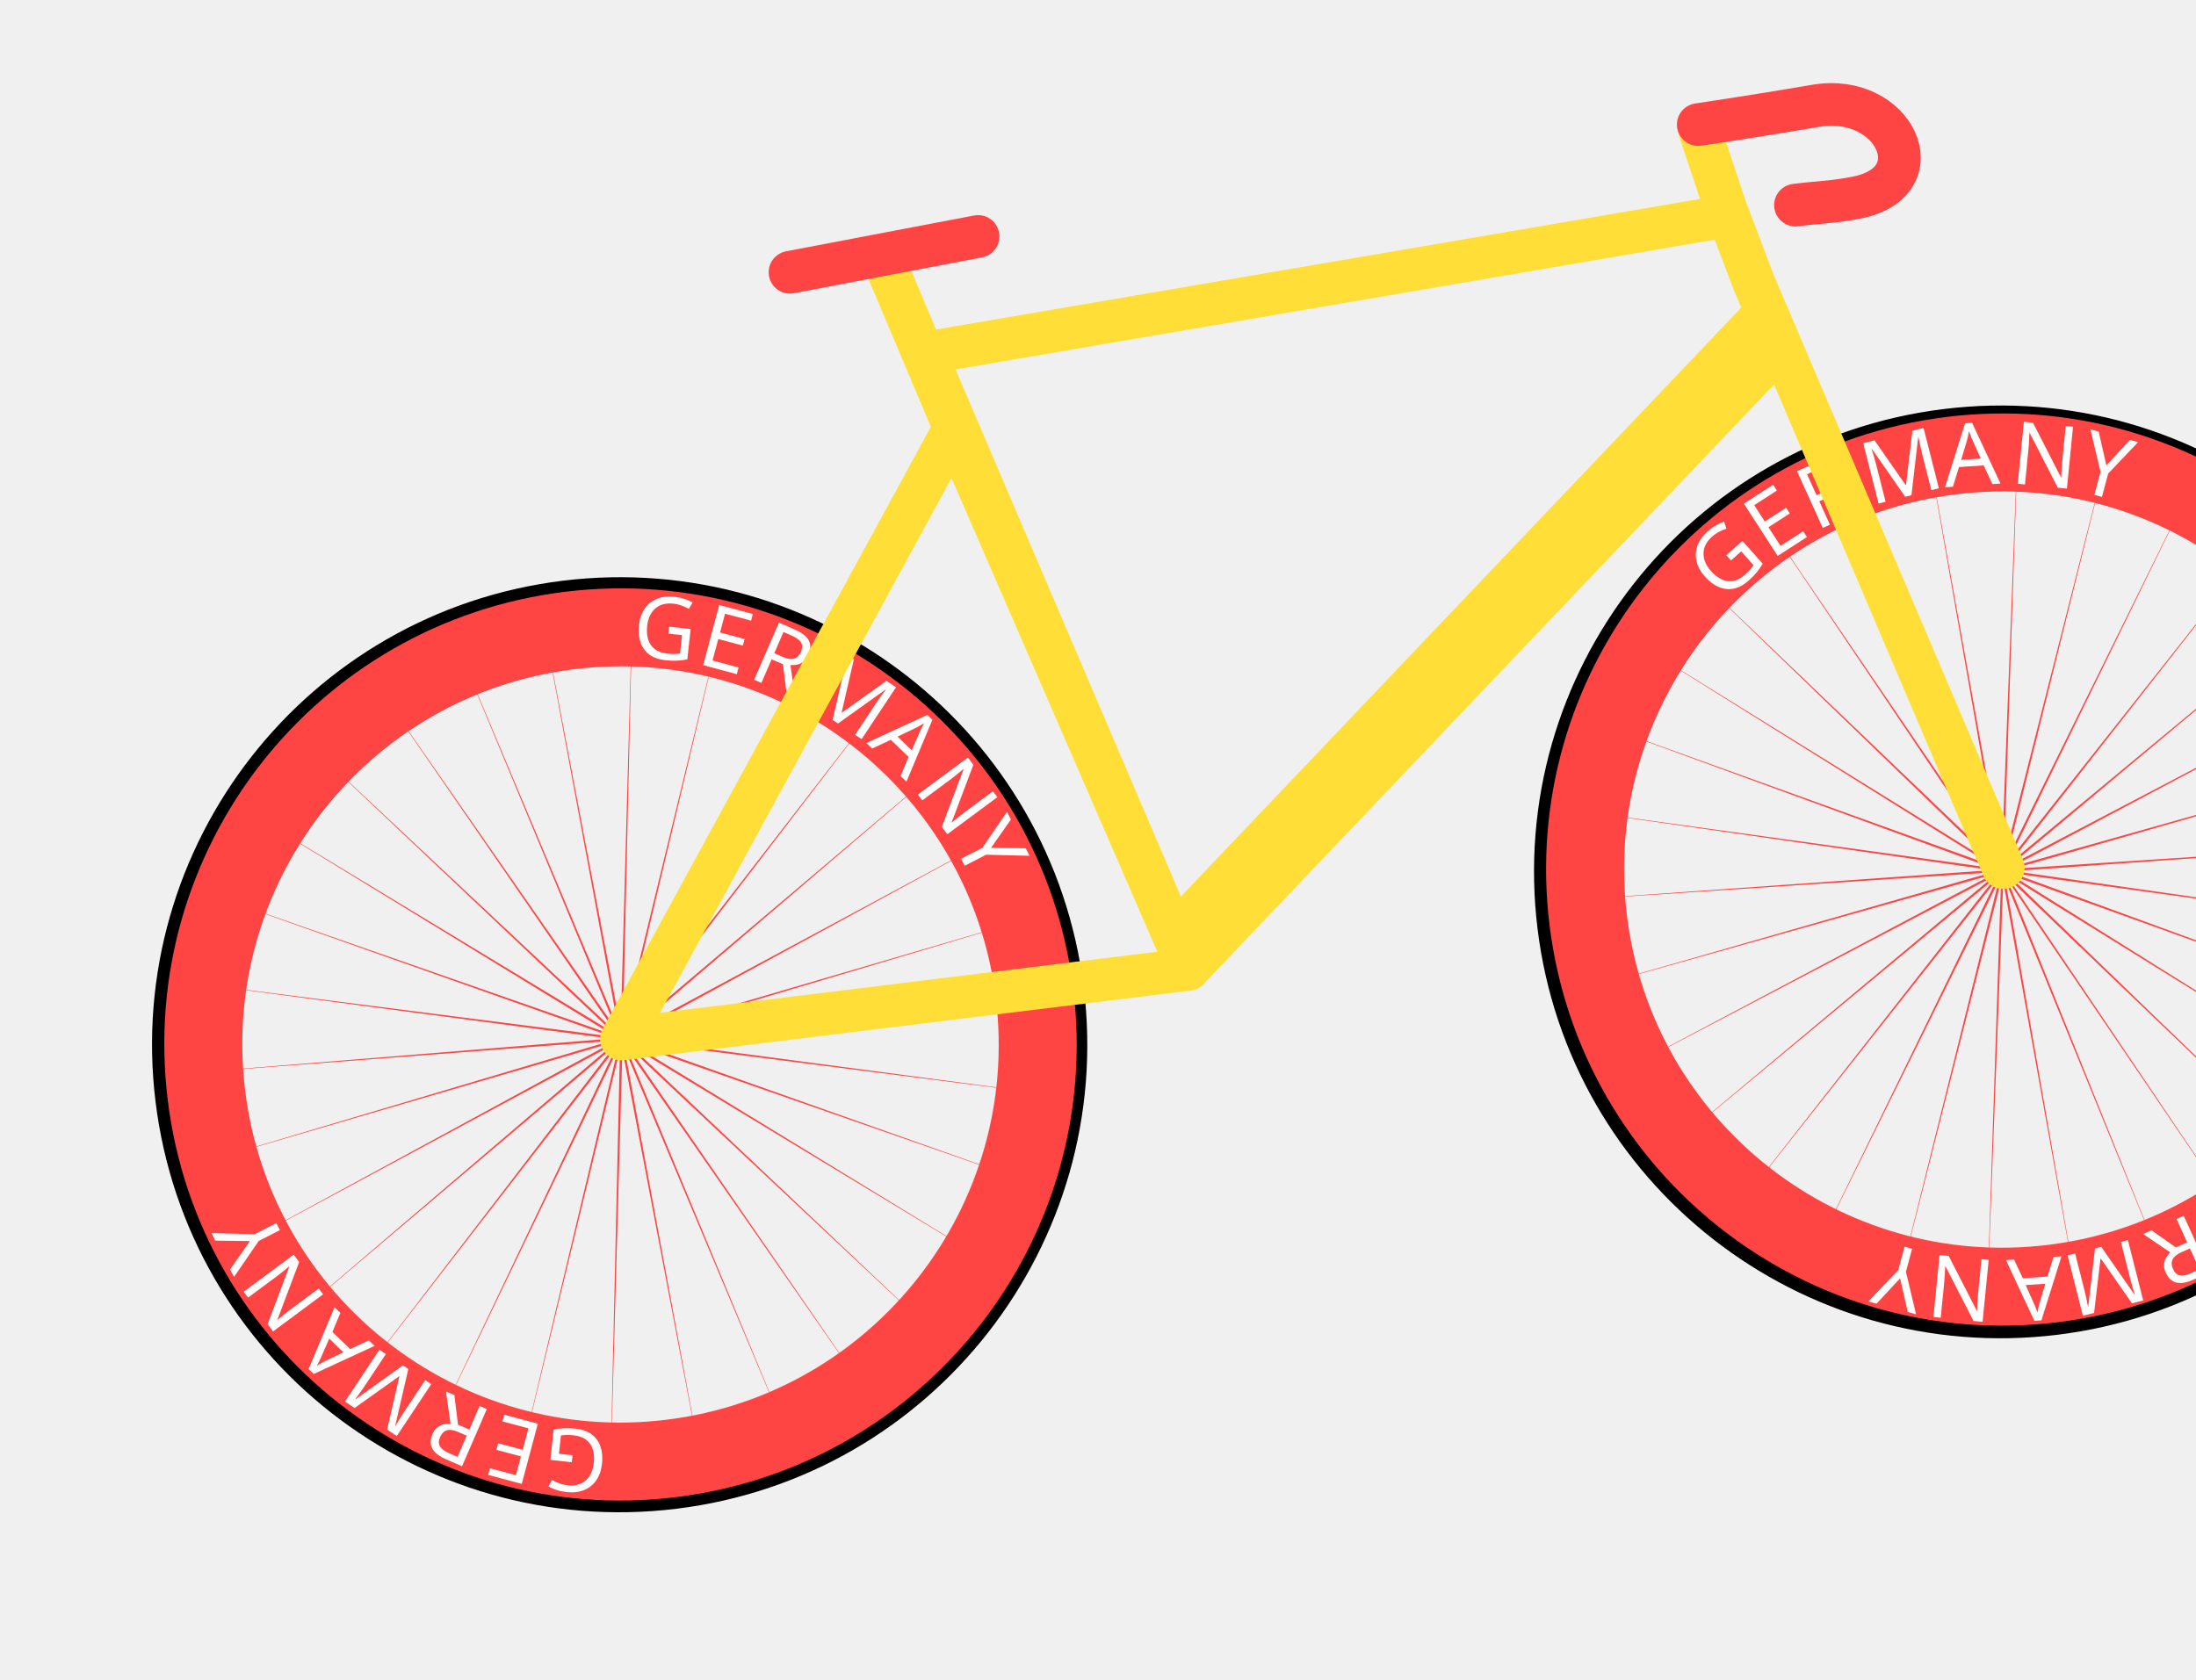
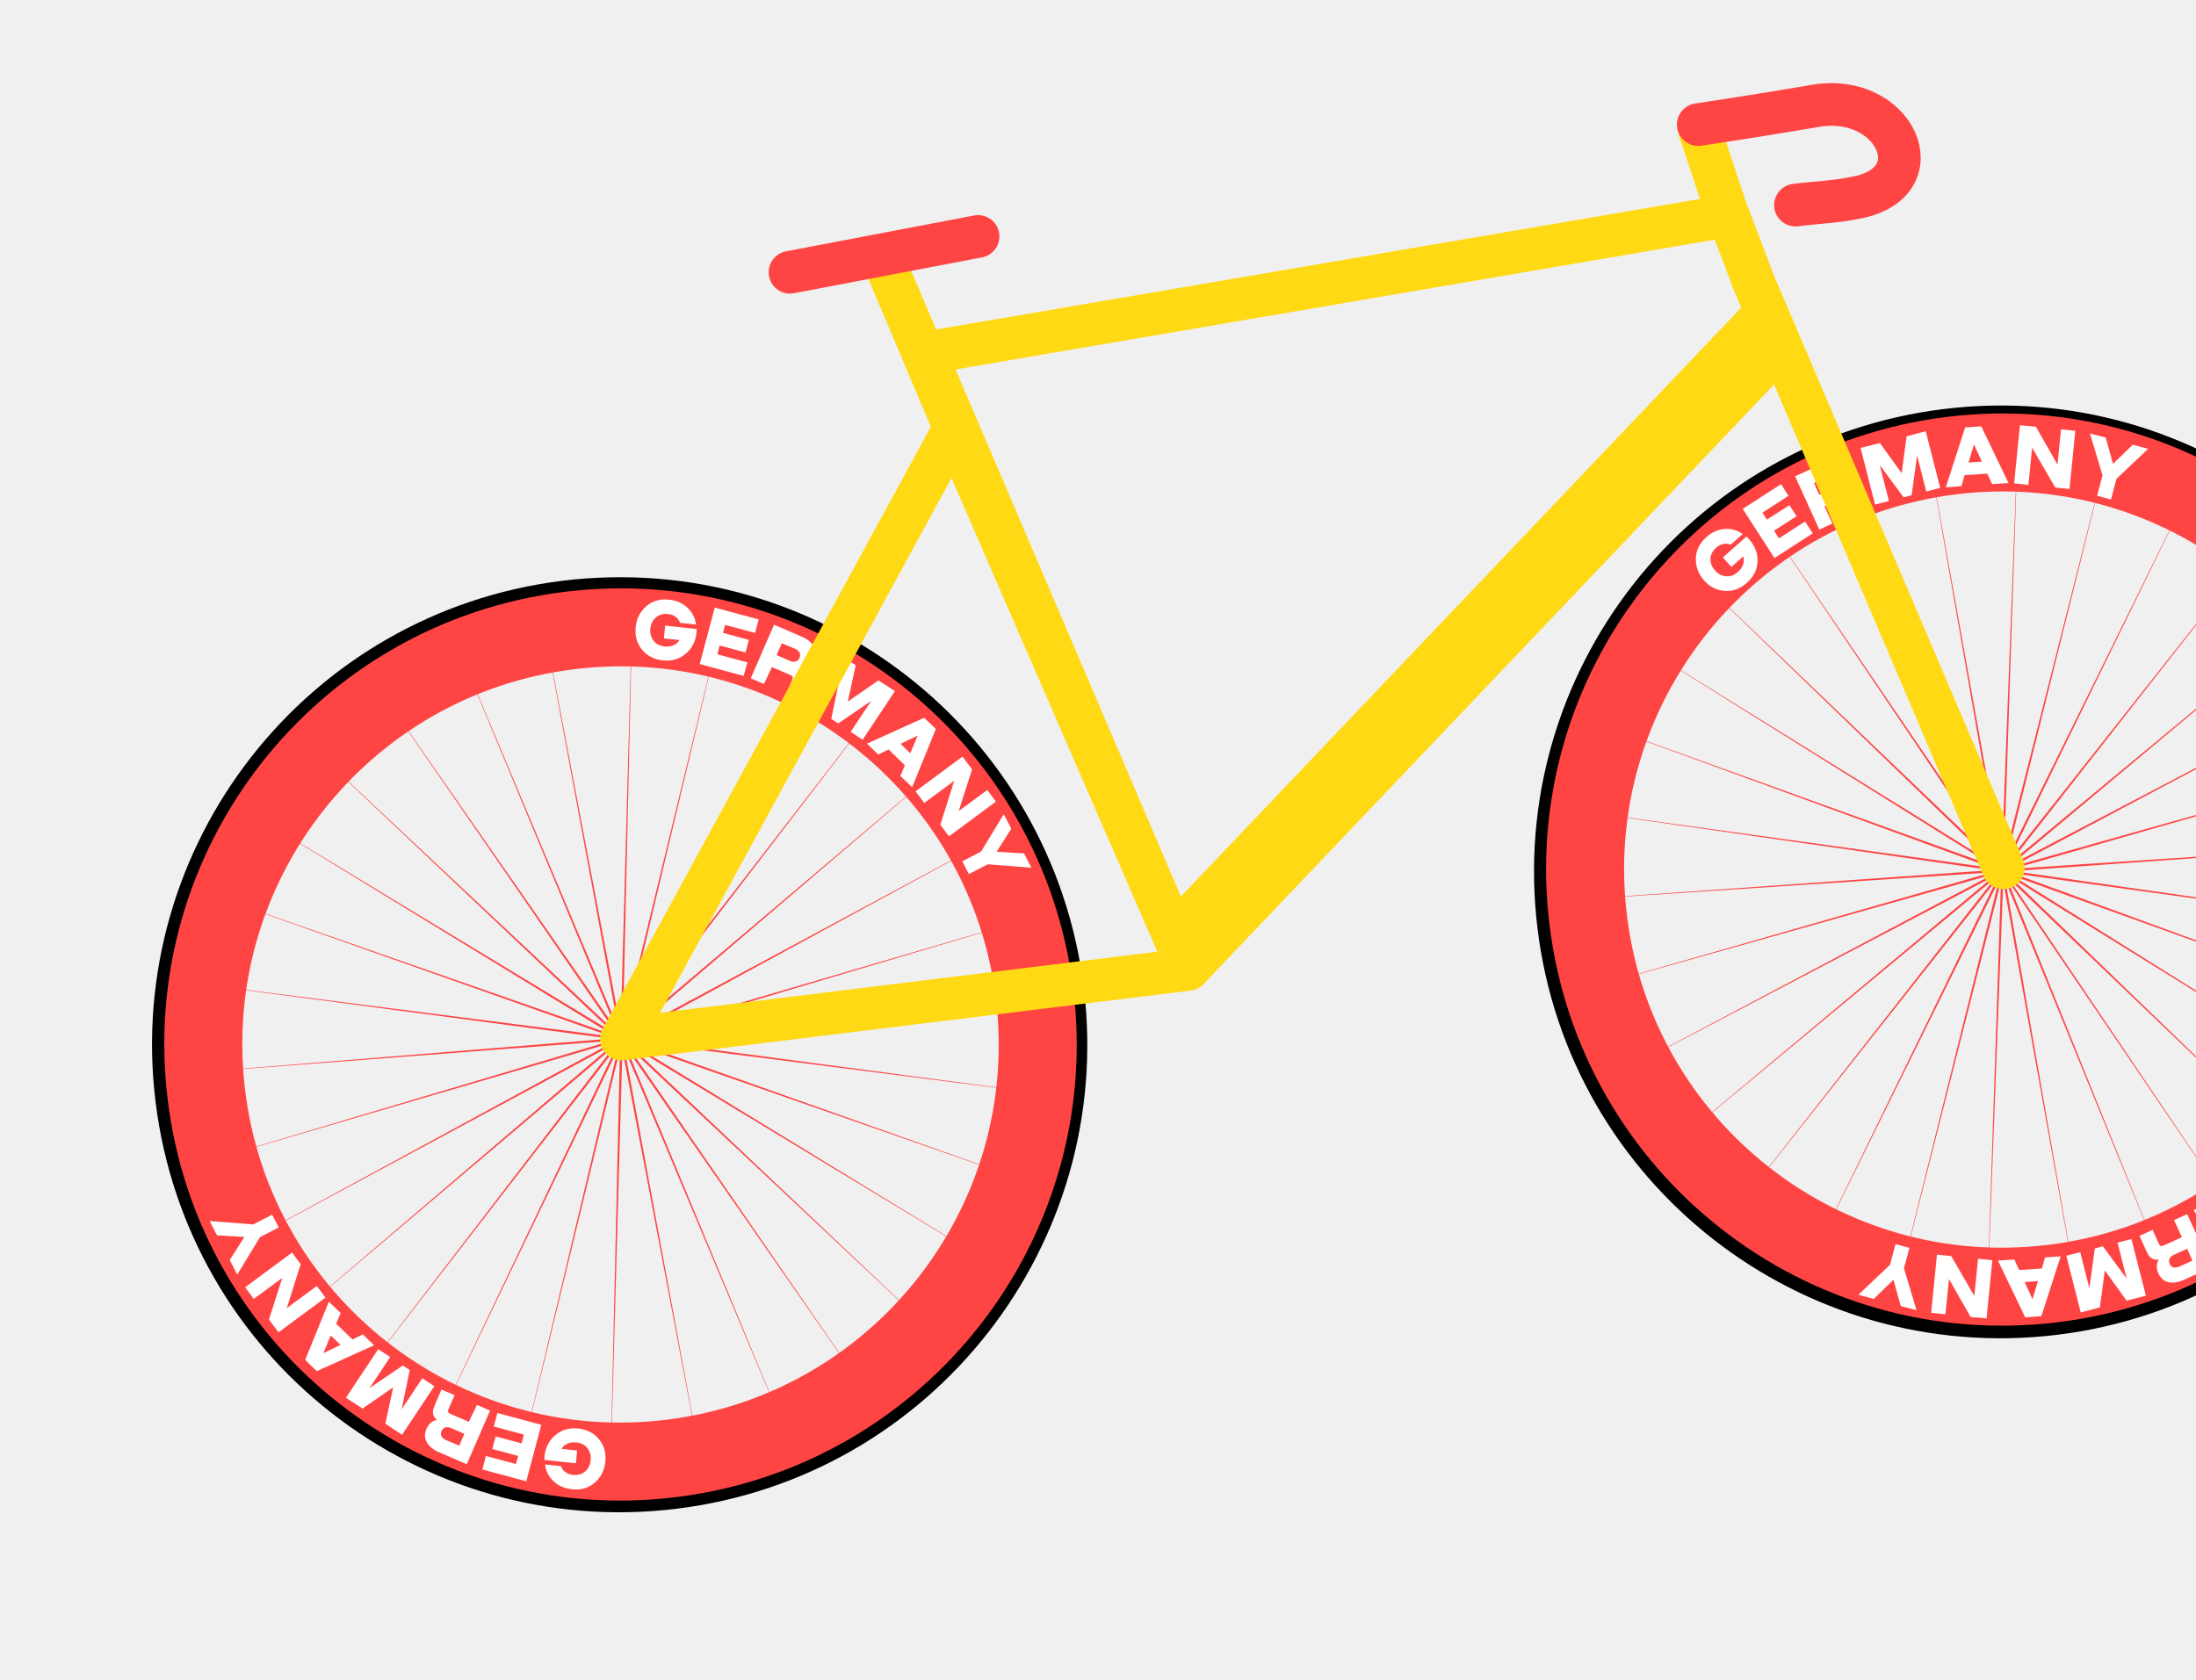
<svg xmlns="http://www.w3.org/2000/svg" version="1.1" id="Layer_1" x="0px" y="0px" viewBox="0 0 1170 895" style="enable-background:new 0 0 1170 895;" xml:space="preserve">
  <style type="text/css">
	.st0{fill-rule:evenodd;clip-rule:evenodd;fill:#FF4444;}
	.st1{fill-rule:evenodd;clip-rule:evenodd;stroke:#000000;stroke-width:7.085;}
	.st2{fill:none;stroke:#FF4444;stroke-width:41.556;}
	.st3{fill-rule:evenodd;clip-rule:evenodd;stroke:#000000;stroke-width:7.102;}
- 	.st4{fill:none;stroke:#FFDF37;stroke-width:22.726;stroke-linejoin:round;}
- 	.st5{fill:none;stroke:#FFDF37;stroke-width:40.907;stroke-linejoin:round;}
- 	.st6{fill:none;stroke:#FFDF37;stroke-width:22.726;stroke-linecap:round;}
+ 	.st4{fill:none;stroke:#FFD913;stroke-width:22.726;stroke-linejoin:round;}
+ 	.st5{fill:none;stroke:#FFD913;stroke-width:40.907;stroke-linejoin:round;}
+ 	.st6{fill:none;stroke:#FFD913;stroke-width:22.726;stroke-linecap:round;}
	.st7{fill:none;}
	.st8{font-family:'ArialMT';}
	.st9{font-size:12px;}
- 	.st10{fill:#FFFFFF;}
- 	.st11{font-family:'Nekst-Black';}
- 	.st12{font-size:46.474px;}
+ 	.st10{enable-background:new    ;}
+ 	.st11{fill:#FFFFFF;}
+ 	.st12{font-size:12px;}
	.st13{fill:none;stroke:#FF4444;stroke-width:22.726;stroke-linecap:round;}
</style>
  <path class="st0" d="M1075.6,219.6l-7.9,238.6l58.8-231.5l-57.6,231.8l105.9-214.2L1070,459l148.4-187.6l-147.5,188.4L1255.3,307  l-183.6,153.7L1284,349.4l-211.8,112.4l231-65L1072.5,463l239.6-15.8l-239.5,17l237.7,34.1l-237.8-32.9l225.4,82.5l-225.8-81.3  l203.2,127.2l-203.9-126.2l172.2,166.5l-173.1-165.6l133.7,198.4L1069.6,469l89.3,221.7l-90.4-221.2l41,235.3l-42.2-235.1  l-9.1,238.6l7.9-238.6l-58.8,231.5l57.6-231.8L959,683.6l104.8-214.8L915.4,656.4L1062.9,468L878.4,620.9L1062,467.2L849.7,578.5  l211.8-112.4l-231,65l230.7-66.2l-239.6,15.8l239.5-17l-237.7-34.1l237.8,32.9L835.8,380l225.8,81.3L858.4,334.2l203.9,126.2  L890.1,293.9l173.1,165.6L929.5,261.1l134.7,197.7l-89.3-221.7l90.4,221.2l-41-235.3l42.2,235.1L1075.6,219.6z" />
  <path class="st0" d="M337.3,309.2l-5.4,238.7l56.4-232.1L333,548.2l103.7-215.3L334.1,548.7l146.5-189.2L335.1,549.4l182.8-154.7  l-182,155.6l211.2-113.5L336.5,551.4L566.8,484l-230,68.5l239.4-18.3l-239.3,19.5l238,31.6l-238.2-30.4L563,635.1l-226.6-79  L541,681.2L335.7,557.1l173.9,164.7L334.9,558l135.7,197L333.9,558.7l91.6,220.7l-92.7-220.3L376.2,794l-44.6-234.6L324.9,798  l5.4-238.7L274,791.4L329.2,559L225.5,774.3l102.6-215.8L181.6,747.7l145.5-189.9L144.3,712.5l182-155.6L115.2,670.4l210.6-114.6  L95.4,623.2l230-68.5L86,573l239.3-19.5l-238-31.6l238.2,30.4L99.3,472.2l226.6,79L121.3,426l205.2,124.1L152.6,385.5l174.8,163.8  l-135.7-197l136.7,196.3l-91.6-220.7l92.7,220.3l-43.4-234.8L330.7,548L337.3,309.2z" />
-   <path class="st1" d="M1036.7,227.5c-130.9,16.1-224,135.2-207.9,266.2S964,717.7,1095,701.6c130.9-16.1,224-135.2,207.9-266.2  C1286.8,304.6,1167.7,211.5,1036.7,227.5z M822.7,494.5c-16.5-134.3,79-256.5,213.3-273c134.4-16.5,256.5,79,273,213.3  c16.5,134.3-79,256.5-213.3,273C961.4,724.2,839.1,628.7,822.7,494.5z" />
+   <path class="st1" d="M1036.7,227.5c-130.9,16.1-224,135.2-207.9,266.2S964,717.7,1095,701.6c130.9-16.1,224-135.2,207.9-266.2  C1286.8,304.6,1167.7,211.5,1036.7,227.5z M822.7,494.5c-16.5-134.3,79-256.5,213.3-273c134.4-16.5,256.5,79,273,213.3  s-79,256.5-213.3,273C961.4,724.2,839.1,628.7,822.7,494.5z" />
  <path class="st2" d="M846.2,490.5c-15-121.8,71.7-232.7,193.5-247.7c121.8-15,232.7,71.7,247.7,193.5S1215.7,669,1093.9,684  C972.1,699,861.2,612.4,846.2,490.5z" />
-   <path class="st3" d="M301,319.1C169.7,335.3,76.4,454.7,92.5,585.9s135.6,224.6,266.8,208.4c131.3-16.1,224.6-135.6,208.4-266.8  C551.6,396.4,432.2,303,301,319.1z M86.4,586.7c-16.5-134.6,79.2-257.1,213.8-273.7c134.7-16.5,257.1,79.2,273.7,213.8  C590.4,661.5,494.6,784,360,800.5S102.9,721.3,86.4,586.7z" />
+   <path class="st3" d="M301,319.1C169.7,335.3,76.4,454.7,92.5,585.9s135.6,224.6,266.8,208.4c131.3-16.1,224.6-135.6,208.4-266.8  C551.6,396.4,432.2,303,301,319.1z M86.4,586.7C69.9,452.1,165.6,329.6,300.2,313c134.7-16.5,257.1,79.2,273.7,213.8  C590.4,661.5,494.6,784,360,800.5S102.9,721.3,86.4,586.7z" />
  <path class="st2" d="M110,583.7C95,461.8,181.7,350.9,303.5,336c121.8-15,232.7,71.7,247.7,193.5s-71.7,232.7-193.5,247.7  S124.9,705.5,110,583.7z" />
  <path class="st4" d="M633.4,516.6L493,188.1L920.6,115" />
  <path class="st5" d="M627.2,509.5L945.4,175" />
  <path class="st6" d="M920.9,115.5l-15.3-45.9" />
  <path id="SVGID_x5F_1_x5F_" class="st7" d="M932.7,621.3c-86.6-74.4-96.5-204.8-22.1-291.3c74.3-86.5,204.8-96.4,291.3-22.1  s96.4,204.8,22.1,291.3C1149.7,685.7,1019.2,695.6,932.7,621.3z" />
-   <text transform="matrix(0.6836 -0.7299 0.7299 0.6836 915.4849 324.5005)" class="st8 st9"> </text>
-   <text transform="matrix(0.7474 -0.6644 0.6644 0.7474 917.2761 321.5417)" class="st10 st11 st12">G</text>
-   <text transform="matrix(0.84 -0.5426 0.5426 0.84 943.3395 298.7)" class="st10 st11 st12">E</text>
-   <text transform="matrix(0.9107 -0.413 0.413 0.9107 967.0488 283.2082)" class="st10 st11 st12">R</text>
-   <text transform="matrix(0.9693 -0.2458 0.2458 0.9693 996.5171 269.4493)" class="st10 st11 st12">M</text>
-   <text transform="matrix(0.9977 -6.749691e-02 6.749691e-02 0.9977 1036.261 259.6857)" class="st10 st11 st12">A</text>
-   <text transform="matrix(0.9951 9.837200e-02 -9.837200e-02 0.9951 1070.56 257.3531)" class="st10 st11 st12">N</text>
-   <text transform="matrix(0.9659 0.2588 -0.2588 0.9659 1105.167 260.858)" class="st10 st11 st12">Y</text>
-   <text class="st8 st9"> </text>
+   <text transform="matrix(0.6836 -0.7299 0.7299 0.6836 915.4847 324.501)" class="st8 st9"> </text>
+   <g class="st10">
+     <path class="st11" d="M917.9,297.1l12.6-11.2c3.8,3.6,5.8,7.7,5.9,12.4c0.1,4.7-1.8,8.8-5.7,12.3c-3.6,3.2-7.5,4.6-11.8,4.3   c-4.3-0.3-8-2.2-11-5.6c-3-3.4-4.5-7.3-4.4-11.7c0.1-4.3,2-8.1,5.7-11.4c2.9-2.6,6.2-4.1,9.7-4.3c3.5-0.3,6.7,0.6,9.6,2.7l-6.4,5.7   c-1.3-0.6-2.6-0.7-4-0.4c-1.4,0.3-2.7,1-3.9,2.1c-1.9,1.8-2.9,3.8-2.9,6c0,2.2,0.8,4.2,2.4,6c1.6,1.8,3.6,2.9,5.8,3.1   c2.3,0.2,4.4-0.5,6.4-2.3c1.4-1.2,2.3-2.5,2.8-4c0.5-1.4,0.5-2.8,0.1-4.3l-6.3,5.6L917.9,297.1z" />
+   </g>
+   <g class="st10">
+     <path class="st11" d="M965.8,284.2l-20.4,13.2l-16.9-26.2l20.4-13.2l4,6.2l-13.9,9l2.4,3.7l12-7.7l3.8,5.9l-12,7.7l2.6,4.1l13.9-9   L965.8,284.2z" />
+   </g>
+   <g class="st10">
+     <path class="st11" d="M976.3,279l-7,3.2l-12.9-28.4l14.6-6.6c3-1.4,5.8-1.8,8.2-1.3c2.4,0.5,4.2,2.1,5.4,4.6   c1.2,2.7,1.2,5.1-0.1,7.3l0.1,0.2c2.7-0.5,4.7,0.8,6.1,3.8l4,8.8l-7,3.2l-3.4-7.6c-0.5-1-1.2-1.3-2.3-0.8l-9.9,4.5L976.3,279z    M966.5,257.4l2.8,6.3l7.1-3.2c1.1-0.5,1.9-1.2,2.3-2.1c0.4-0.9,0.4-1.8-0.1-2.8c-0.4-1-1.1-1.6-2-1.8s-1.9-0.1-3,0.4L966.5,257.4z   " />
+   </g>
+   <g class="st10">
+     <path class="st11" d="M1026,229.8l7.7,30.2l-7.4,1.9l-4.9-19.2l-2.9,21.2l-4.3,1.1l-12.7-17.2l4.9,19.2l-7.4,1.9l-7.7-30.2   l10.3-2.6l11.6,16.1l2.6-19.7L1026,229.8z" />
+   </g>
+   <g class="st10">
+     <path class="st11" d="M1070.1,257.4l-8.7,0.6l-2.6-5.6l-12.1,0.8l-1.7,5.9l-8.3,0.6l10.3-31.9l8.6-0.6L1070.1,257.4z M1051.7,236.8   l-2.9,9.7l7.1-0.5L1051.7,236.8z" />
+   </g>
+   <g class="st10">
+     <path class="st11" d="M1096.2,247.6l1.9-18.8l7.6,0.8l-3.1,31l-7.6-0.8l-12.3-21.2l-2,19.8l-7.6-0.8l3.1-31l8.5,0.8L1096.2,247.6z" />
+   </g>
+   <g class="st10">
+     <path class="st11" d="M1136.3,237l8.2,2.2l-16.9,16l-2.9,11l-7.4-2l2.9-10.9l-6.7-22.3l8.4,2.2l3.9,14L1136.3,237z" />
+   </g>
+   <text class="st8 st12"> </text>
  <path class="st6" d="M1067.3,462.4L934.4,150.6L921,115.2" />
  <path class="st6" d="M472.3,142.2l43.3,102.6" />
  <path class="st13" d="M420.9,145.1L521.1,126" />
  <path class="st13" d="M956.6,109.3c12.7-1.6,20-1.5,32.6-4l0,0c42.2-8.3,20.4-56.1-21.9-48.9c-18.8,3.2-39.2,6.5-62.5,10" />
  <path id="SVGID_x5F_00000121995854275375123960000013671518932303548597_x5F_" class="st7" d="M124.1,562.1  c-3.1-114.1,87-209,201-212c114-3.1,209,87,212,201s-87,209-201,212S127.1,676.1,124.1,562.1z" />
-   <text transform="matrix(0.9999 1.589992e-02 -1.589992e-02 0.9999 332.4641 350.0222)" class="st8 st9"> </text>
-   <text transform="matrix(0.9942 0.1072 -0.1072 0.9942 335.8551 349.3596)" class="st10 st11 st12">G</text>
-   <text transform="matrix(0.9662 0.2577 -0.2577 0.9662 370.2941 353.3208)" class="st10 st11 st12">E</text>
-   <text transform="matrix(0.9177 0.3974 -0.3974 0.9177 397.6967 360.4787)" class="st10 st11 st12">R</text>
-   <text transform="matrix(0.8331 0.5531 -0.5531 0.8331 427.6826 373.0703)" class="st10 st11 st12">M</text>
-   <text transform="matrix(0.72 0.694 -0.694 0.72 461.6082 395.9632)" class="st10 st11 st12">A</text>
-   <text transform="matrix(0.5953 0.8035 -0.8035 0.5953 486.3693 419.8122)" class="st10 st11 st12">N</text>
-   <text transform="matrix(0.4568 0.8896 -0.8896 0.4568 507.0106 447.811)" class="st10 st11 st12">Y</text>
-   <text class="st8 st9"> </text>
+   <text transform="matrix(0.9999 1.589992e-02 -1.589992e-02 0.9999 332.4641 350.0222)" class="st8 st12"> </text>
+   <g class="st10">
+     <path class="st11" d="M354.4,333.4l16.8,1.8c-0.1,5.2-1.8,9.5-5.3,12.7c-3.5,3.2-7.8,4.6-12.9,4c-4.7-0.5-8.4-2.5-11.1-5.9   c-2.7-3.4-3.7-7.4-3.2-11.9c0.5-4.6,2.4-8.2,5.7-11.1c3.3-2.8,7.4-4,12.2-3.4c3.9,0.4,7.1,1.8,9.7,4.3s4.1,5.4,4.5,8.9l-8.5-0.9   c-0.4-1.3-1.2-2.4-2.3-3.2c-1.1-0.8-2.5-1.3-4.2-1.5c-2.6-0.2-4.7,0.4-6.4,1.9c-1.7,1.5-2.6,3.4-2.9,5.8c-0.3,2.4,0.3,4.6,1.6,6.4   c1.3,1.8,3.3,2.9,5.9,3.2c1.8,0.2,3.4,0,4.8-0.6c1.4-0.6,2.5-1.5,3.2-2.8l-8.3-0.9L354.4,333.4z" />
+   </g>
+   <g class="st10">
+     <path class="st11" d="M396.2,360.2l-23.4-6.3l8-30.1l23.4,6.3l-1.9,7.2l-16-4.3l-1.1,4.3l13.8,3.7l-1.8,6.7l-13.8-3.7l-1.2,4.7   l16,4.3L396.2,360.2z" />
+   </g>
+   <g class="st10">
+     <path class="st11" d="M407,364.5l-7-3l12.4-28.6l14.8,6.4c3.1,1.3,5.2,3.1,6.5,5.3c1.2,2.2,1.3,4.5,0.2,7.1c-1.2,2.7-3,4.3-5.4,4.8   l-0.1,0.2c2.2,1.7,2.6,4,1.3,7.1l-3.8,8.9l-7-3l3.3-7.6c0.5-1.1,0.1-1.8-0.9-2.3l-10-4.3L407,364.5z M416.5,342.8l-2.7,6.3l7.1,3.1   c1.1,0.5,2.2,0.6,3.1,0.3c0.9-0.3,1.6-0.9,2-2c0.4-1,0.4-1.9,0-2.7c-0.4-0.8-1.2-1.5-2.3-2L416.5,342.8z" />
+   </g>
+   <g class="st10">
+     <path class="st11" d="M476.8,368.3l-17.2,25.9l-6.4-4.2l11-16.5l-17.6,12l-3.7-2.4l4.3-20.9l-11,16.5l-6.4-4.2l17.2-25.9l8.9,5.9   l-4.2,19.4l16.3-11.3L476.8,368.3z" />
+   </g>
+   <g class="st10">
+     <path class="st11" d="M486,419.5l-6.3-6l2.4-5.7l-8.7-8.4l-5.5,2.7l-6-5.8l30.5-13.8l6.2,6L486,419.5z M488.9,392l-9.1,4.4l5.2,5   L488.9,392z" />
+   </g>
+   <g class="st10">
+     <path class="st11" d="M510.8,432.2L526,421l4.6,6.2l-25,18.5l-4.6-6.2l7.4-23.4l-16,11.8l-4.6-6.2l25-18.5l5.1,6.8L510.8,432.2z" />
+   </g>
+   <g class="st10">
+     <path class="st11" d="M545.6,454.8l3.9,7.6l-23.2-1.8l-10.1,5.2l-3.5-6.8l10-5.2l12.1-19.9l4,7.7l-7.8,12.3L545.6,454.8z" />
+   </g>
+   <text class="st8 st12"> </text>
  <path class="st4" d="M508.1,228.9l125,287.7l-302,37.1L508.1,228.9z" />
  <path id="SVGID_x5F_00000005253445004937099490000008662401006601190054_x5F_" class="st7" d="M537.1,551.1  c3.1,114.1-87,209-201,212c-114,3.1-209-87-212-201c-3.1-114,87-209,201-212C439.1,347,534.1,437.1,537.1,551.1z" />
-   <text transform="matrix(-0.9999 -1.597296e-02 1.597296e-02 -0.9999 328.7203 763.1771)" class="st8 st9"> </text>
-   <text transform="matrix(-0.9942 -0.1073 0.1073 -0.9942 325.3292 763.8393)" class="st10 st11 st12">G</text>
-   <text transform="matrix(-0.9662 -0.2578 0.2578 -0.9662 290.8904 759.8755)" class="st10 st11 st12">E</text>
-   <text transform="matrix(-0.9176 -0.3974 0.3974 -0.9176 263.4886 752.7156)" class="st10 st11 st12">R</text>
-   <text transform="matrix(-0.8331 -0.5532 0.5532 -0.8331 233.5035 740.1232)" class="st10 st11 st12">M</text>
-   <text transform="matrix(-0.7199 -0.694 0.694 -0.7199 199.5795 717.2284)" class="st10 st11 st12">A</text>
-   <text transform="matrix(-0.5953 -0.8035 0.8035 -0.5953 174.8205 693.3763)" class="st10 st11 st12">N</text>
-   <text transform="matrix(-0.4567 -0.8896 0.8896 -0.4567 154.1818 665.3768)" class="st10 st11 st12">Y</text>
-   <text class="st8 st9"> </text>
+   <text transform="matrix(-0.9999 -1.597296e-02 1.597296e-02 -0.9999 328.7207 763.1763)" class="st8 st12"> </text>
+   <g class="st10">
+     <path class="st11" d="M306.8,779.8l-16.8-1.8c0.1-5.2,1.8-9.5,5.3-12.7c3.5-3.2,7.8-4.6,12.9-4c4.7,0.5,8.4,2.5,11.1,5.9   c2.7,3.4,3.7,7.4,3.2,11.9c-0.5,4.6-2.4,8.2-5.7,11.1c-3.3,2.8-7.4,4-12.2,3.4c-3.9-0.4-7.1-1.8-9.7-4.3c-2.6-2.4-4.1-5.4-4.5-8.9   l8.5,0.9c0.4,1.3,1.2,2.4,2.3,3.2c1.1,0.8,2.5,1.3,4.2,1.5c2.6,0.2,4.7-0.4,6.4-1.9c1.7-1.5,2.6-3.4,2.9-5.8   c0.3-2.4-0.3-4.6-1.6-6.4c-1.3-1.8-3.3-2.9-5.9-3.2c-1.8-0.2-3.4,0-4.8,0.6c-1.4,0.6-2.5,1.5-3.2,2.8l8.3,0.9L306.8,779.8z" />
+   </g>
+   <g class="st10">
+     <path class="st11" d="M265,753l23.4,6.3l-8,30.1l-23.4-6.3l1.9-7.2l16,4.3l1.2-4.3l-13.8-3.7l1.8-6.7l13.8,3.7l1.2-4.7l-16-4.3   L265,753z" />
+   </g>
+   <g class="st10">
+     <path class="st11" d="M254.1,748.7l7,3l-12.4,28.6l-14.8-6.4c-3.1-1.3-5.2-3.1-6.5-5.3c-1.2-2.2-1.3-4.5-0.2-7.1   c1.2-2.7,3-4.3,5.4-4.8l0.1-0.2c-2.2-1.7-2.6-4-1.3-7.1l3.8-8.9l7,3l-3.3,7.6c-0.5,1.1-0.1,1.8,0.9,2.3l10,4.3L254.1,748.7z    M244.7,770.4l2.7-6.3l-7.1-3.1c-1.1-0.5-2.2-0.6-3.1-0.3c-0.9,0.3-1.6,0.9-2,2c-0.4,1-0.4,1.9,0,2.7c0.4,0.8,1.2,1.5,2.3,2   L244.7,770.4z" />
+   </g>
+   <g class="st10">
+     <path class="st11" d="M184.3,744.9l17.2-25.9l6.4,4.2l-11,16.5l17.7-12l3.7,2.4l-4.3,20.9l11-16.5l6.4,4.2l-17.2,25.9l-8.9-5.9   l4.2-19.4l-16.3,11.3L184.3,744.9z" />
+   </g>
+   <g class="st10">
+     <path class="st11" d="M175.2,693.7l6.3,6l-2.4,5.7l8.7,8.4l5.5-2.7l6,5.8l-30.5,13.8l-6.2-6L175.2,693.7z M172.3,721.1l9.1-4.4   l-5.2-5L172.3,721.1z" />
+   </g>
+   <g class="st10">
+     <path class="st11" d="M150.4,681l-15.2,11.2l-4.6-6.2l25-18.5l4.6,6.2l-7.4,23.4l16-11.8l4.6,6.2l-25,18.5l-5.1-6.8L150.4,681z" />
+   </g>
+   <g class="st10">
+     <path class="st11" d="M115.6,658.3l-3.9-7.6l23.2,1.8l10.1-5.2l3.5,6.8l-10,5.2l-12.1,19.9l-4-7.7l7.8-12.3L115.6,658.3z" />
+   </g>
+   <text class="st8 st12"> </text>
  <path id="SVGID_x5F_00000093171753803767621750000009907437264100558493_x5F_" class="st7" d="M1201.9,307.9  c86.6,74.4,96.5,204.8,22.1,291.3c-74.3,86.5-204.8,96.4-291.3,22.1S836.3,416.5,910.6,330S1115.4,233.5,1201.9,307.9z" />
-   <text transform="matrix(-0.6836 0.7298 -0.7298 -0.6836 1219.109 604.7061)" class="st8 st9"> </text>
-   <text transform="matrix(-0.7474 0.6643 -0.6643 -0.7474 1217.318 607.6647)" class="st10 st11 st12">G</text>
-   <text transform="matrix(-0.84 0.5426 -0.5426 -0.84 1191.253 630.5055)" class="st10 st11 st12">E</text>
-   <text transform="matrix(-0.9107 0.413 -0.413 -0.9107 1167.543 645.9965)" class="st10 st11 st12">R</text>
-   <text transform="matrix(-0.9693 0.2458 -0.2458 -0.9693 1138.075 659.7529)" class="st10 st11 st12">M</text>
-   <text transform="matrix(-0.9977 6.745641e-02 -6.745641e-02 -0.9977 1098.33 669.5149)" class="st10 st11 st12">A</text>
-   <text transform="matrix(-0.9951 -9.841283e-02 9.841283e-02 -0.9951 1064.032 671.8478)" class="st10 st11 st12">N</text>
-   <text transform="matrix(-0.9659 -0.2589 0.2589 -0.9659 1029.425 668.3408)" class="st10 st11 st12">Y</text>
-   <text class="st8 st9"> </text>
+   <text transform="matrix(-0.6836 0.7298 -0.7298 -0.6836 1219.109 604.7064)" class="st8" style="font-size:11.999px;"> </text>
+   <g class="st10">
+     <path class="st11" d="M1216.7,632.1l-12.6,11.2c-3.8-3.6-5.8-7.7-5.9-12.4c-0.1-4.7,1.8-8.8,5.7-12.3c3.6-3.2,7.5-4.6,11.8-4.3   c4.3,0.3,8,2.2,11,5.6s4.5,7.3,4.4,11.7c-0.1,4.3-2,8.1-5.7,11.4c-2.9,2.6-6.2,4.1-9.7,4.3c-3.5,0.3-6.7-0.6-9.6-2.7l6.4-5.7   c1.3,0.6,2.6,0.7,4,0.4c1.4-0.3,2.7-1,3.9-2.1c1.9-1.8,2.9-3.8,2.9-6c0-2.2-0.8-4.2-2.4-6c-1.6-1.8-3.6-2.9-5.8-3.1   c-2.3-0.2-4.4,0.5-6.4,2.3c-1.4,1.2-2.3,2.5-2.8,4c-0.5,1.4-0.5,2.8-0.1,4.3l6.3-5.6L1216.7,632.1z" />
+   </g>
+   <g class="st10">
+     <path class="st11" d="M1168.8,645l20.4-13.2L1206,658l-20.4,13.2l-4-6.2l13.9-9l-2.4-3.7l-12,7.7l-3.8-5.9l12-7.7l-2.6-4.1l-13.9,9   L1168.8,645z" />
+   </g>
+   <g class="st10">
+     <path class="st11" d="M1158.3,650.2l7-3.2l12.9,28.4l-14.6,6.6c-3,1.4-5.8,1.8-8.2,1.3c-2.4-0.5-4.2-2.1-5.4-4.6   c-1.2-2.7-1.2-5.1,0.1-7.3l-0.1-0.2c-2.7,0.5-4.7-0.8-6.1-3.8l-4-8.8l7-3.2l3.4,7.6c0.5,1,1.2,1.3,2.3,0.8l9.9-4.5L1158.3,650.2z    M1168.1,671.8l-2.8-6.3l-7.1,3.2c-1.1,0.5-1.9,1.2-2.3,2.1c-0.4,0.9-0.4,1.8,0.1,2.8c0.4,1,1.1,1.6,2,1.8c0.9,0.2,1.9,0.1,3-0.4   L1168.1,671.8z" />
+   </g>
+   <g class="st10">
+     <path class="st11" d="M1108.6,699.4l-7.7-30.2l7.4-1.9l4.9,19.2l2.9-21.2l4.3-1.1l12.7,17.2l-4.9-19.2l7.4-1.9l7.7,30.2l-10.3,2.6   l-11.6-16.1l-2.6,19.7L1108.6,699.4z" />
+   </g>
+   <g class="st10">
+     <path class="st11" d="M1064.5,671.8l8.7-0.6l2.6,5.6l12.1-0.8l1.7-5.9l8.3-0.6l-10.3,31.9l-8.6,0.6L1064.5,671.8z M1082.9,692.4   l2.9-9.7l-7.1,0.5L1082.9,692.4z" />
+   </g>
+   <g class="st10">
+     <path class="st11" d="M1038.4,681.6l-1.9,18.8l-7.6-0.8l3.1-31l7.6,0.8l12.3,21.2l2-19.8l7.6,0.8l-3.1,31l-8.5-0.8L1038.4,681.6z" />
+   </g>
+   <g class="st10">
+     <path class="st11" d="M998.3,692.2l-8.2-2.2l16.9-16l2.9-11l7.4,2l-2.9,10.9l6.7,22.3l-8.4-2.2l-3.9-14L998.3,692.2z" />
+   </g>
+   <text class="st8 st12"> </text>
</svg>
